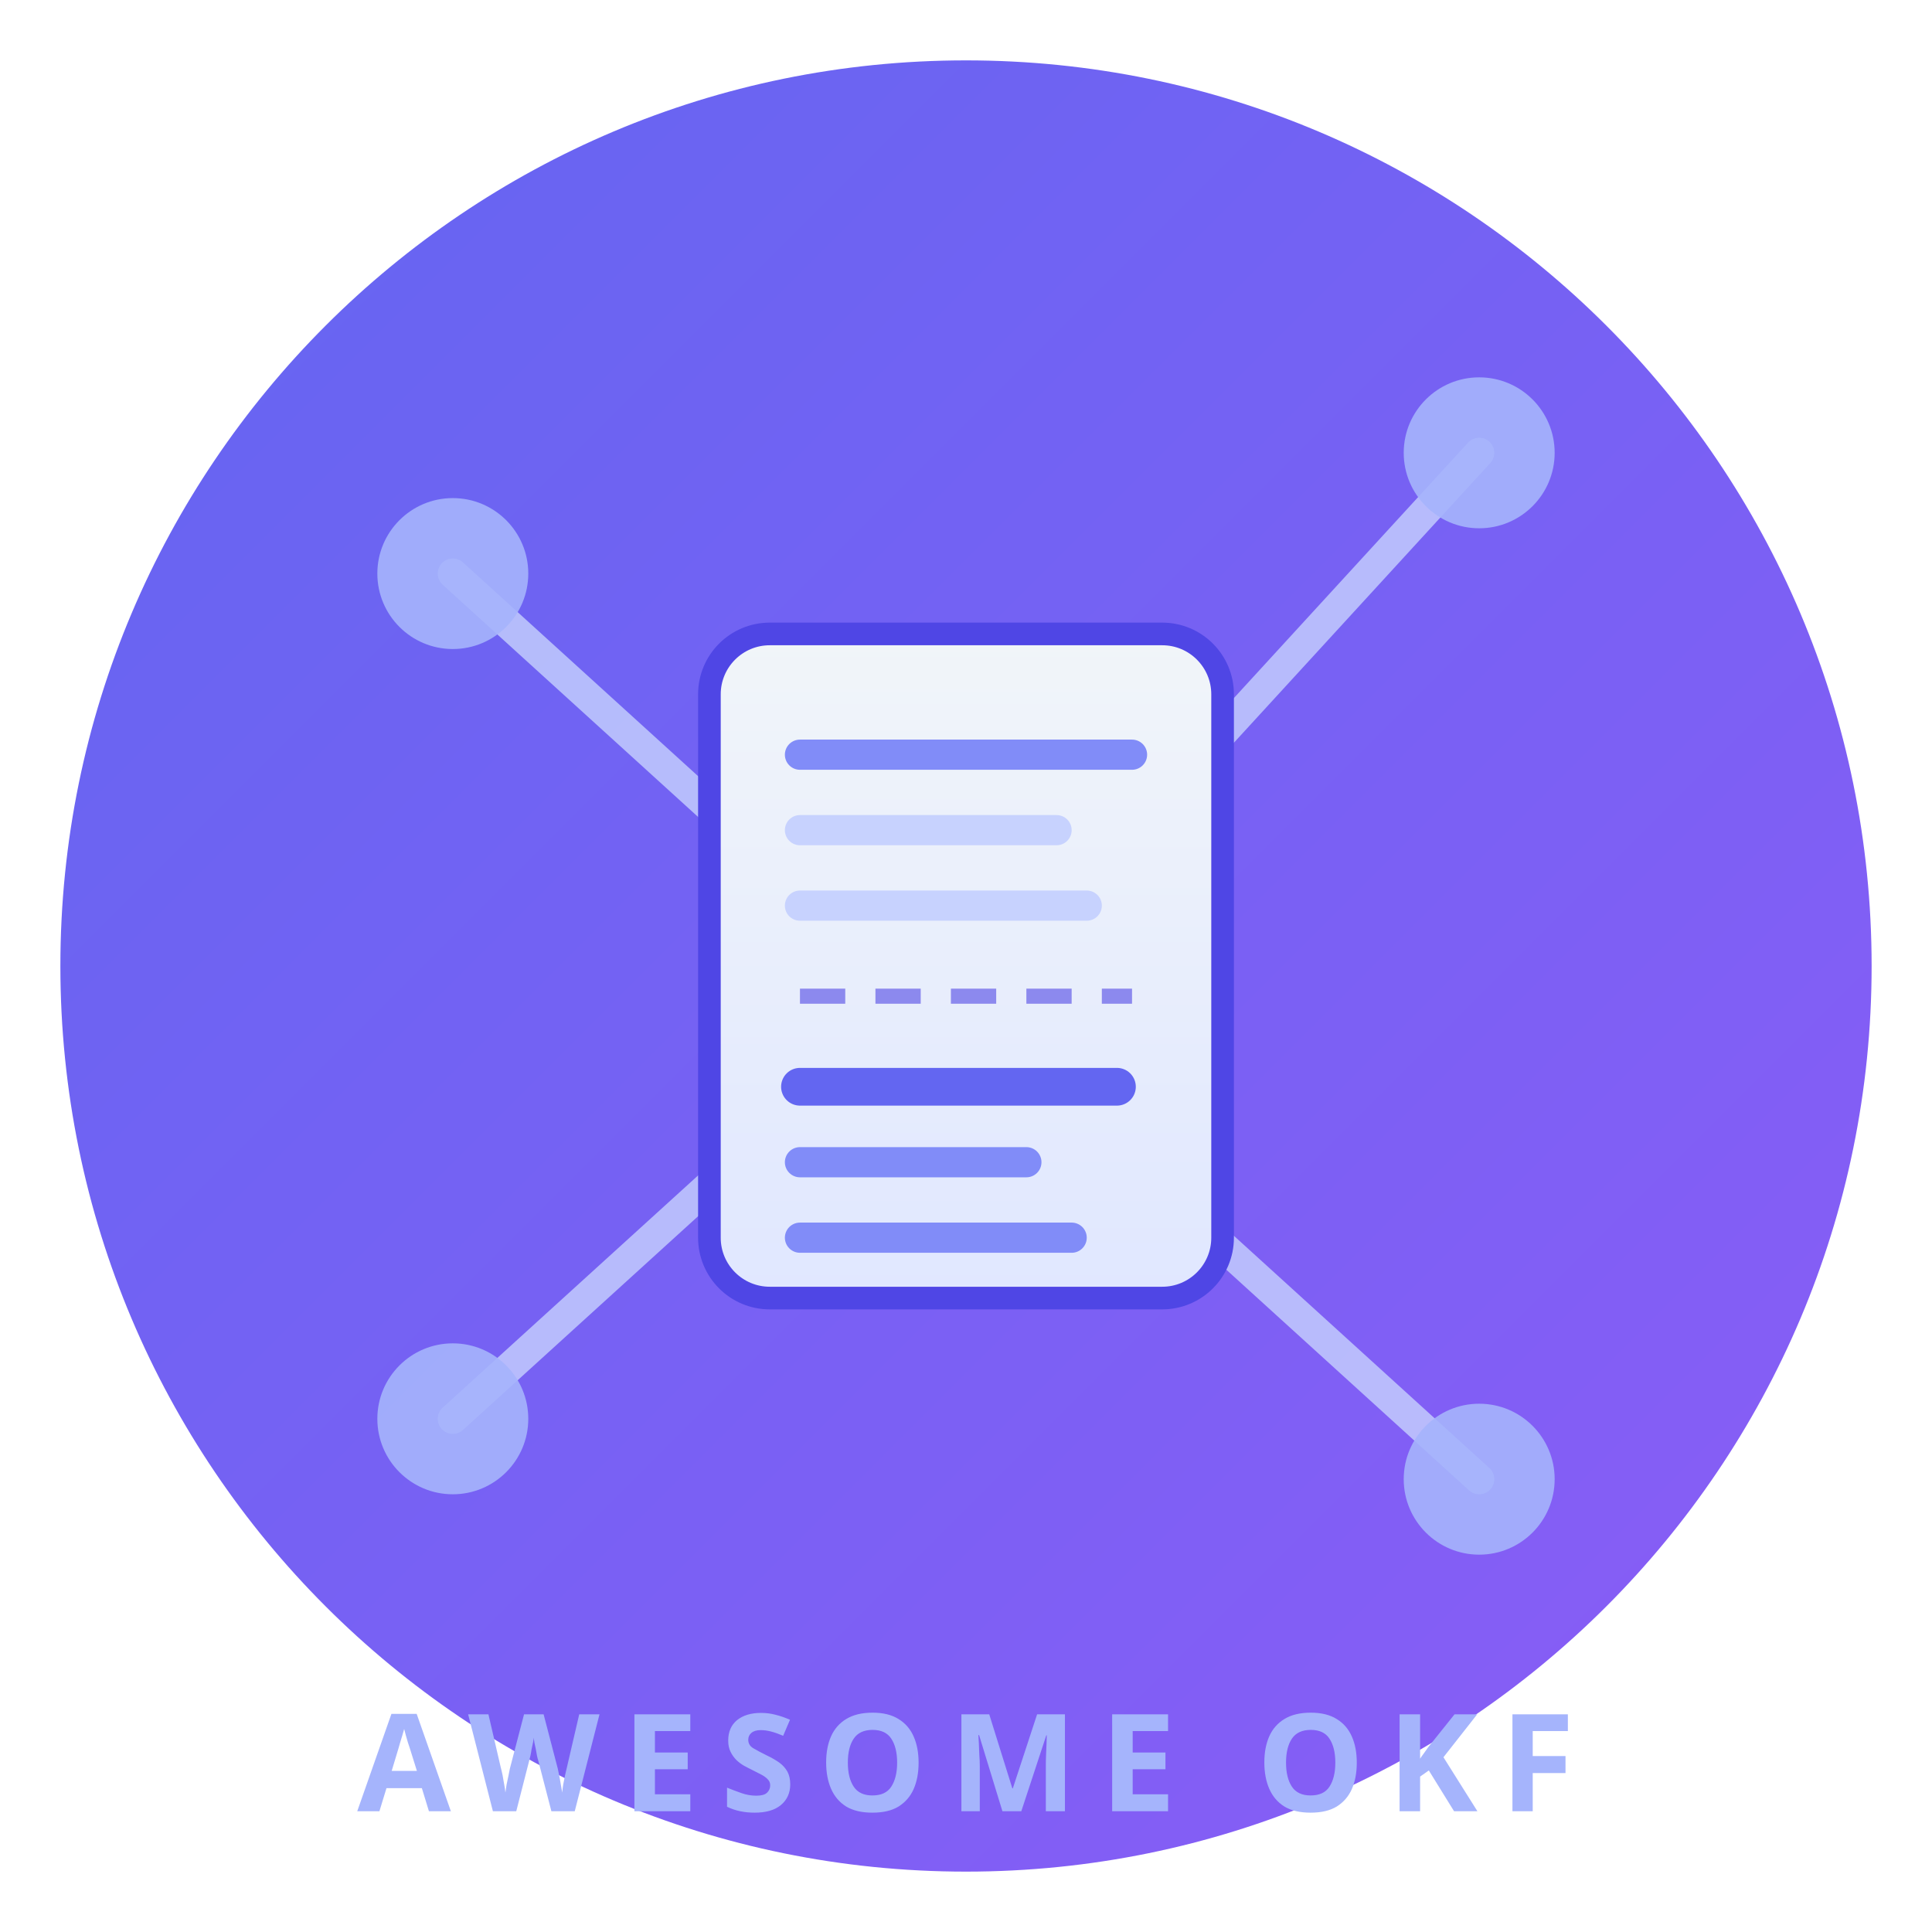
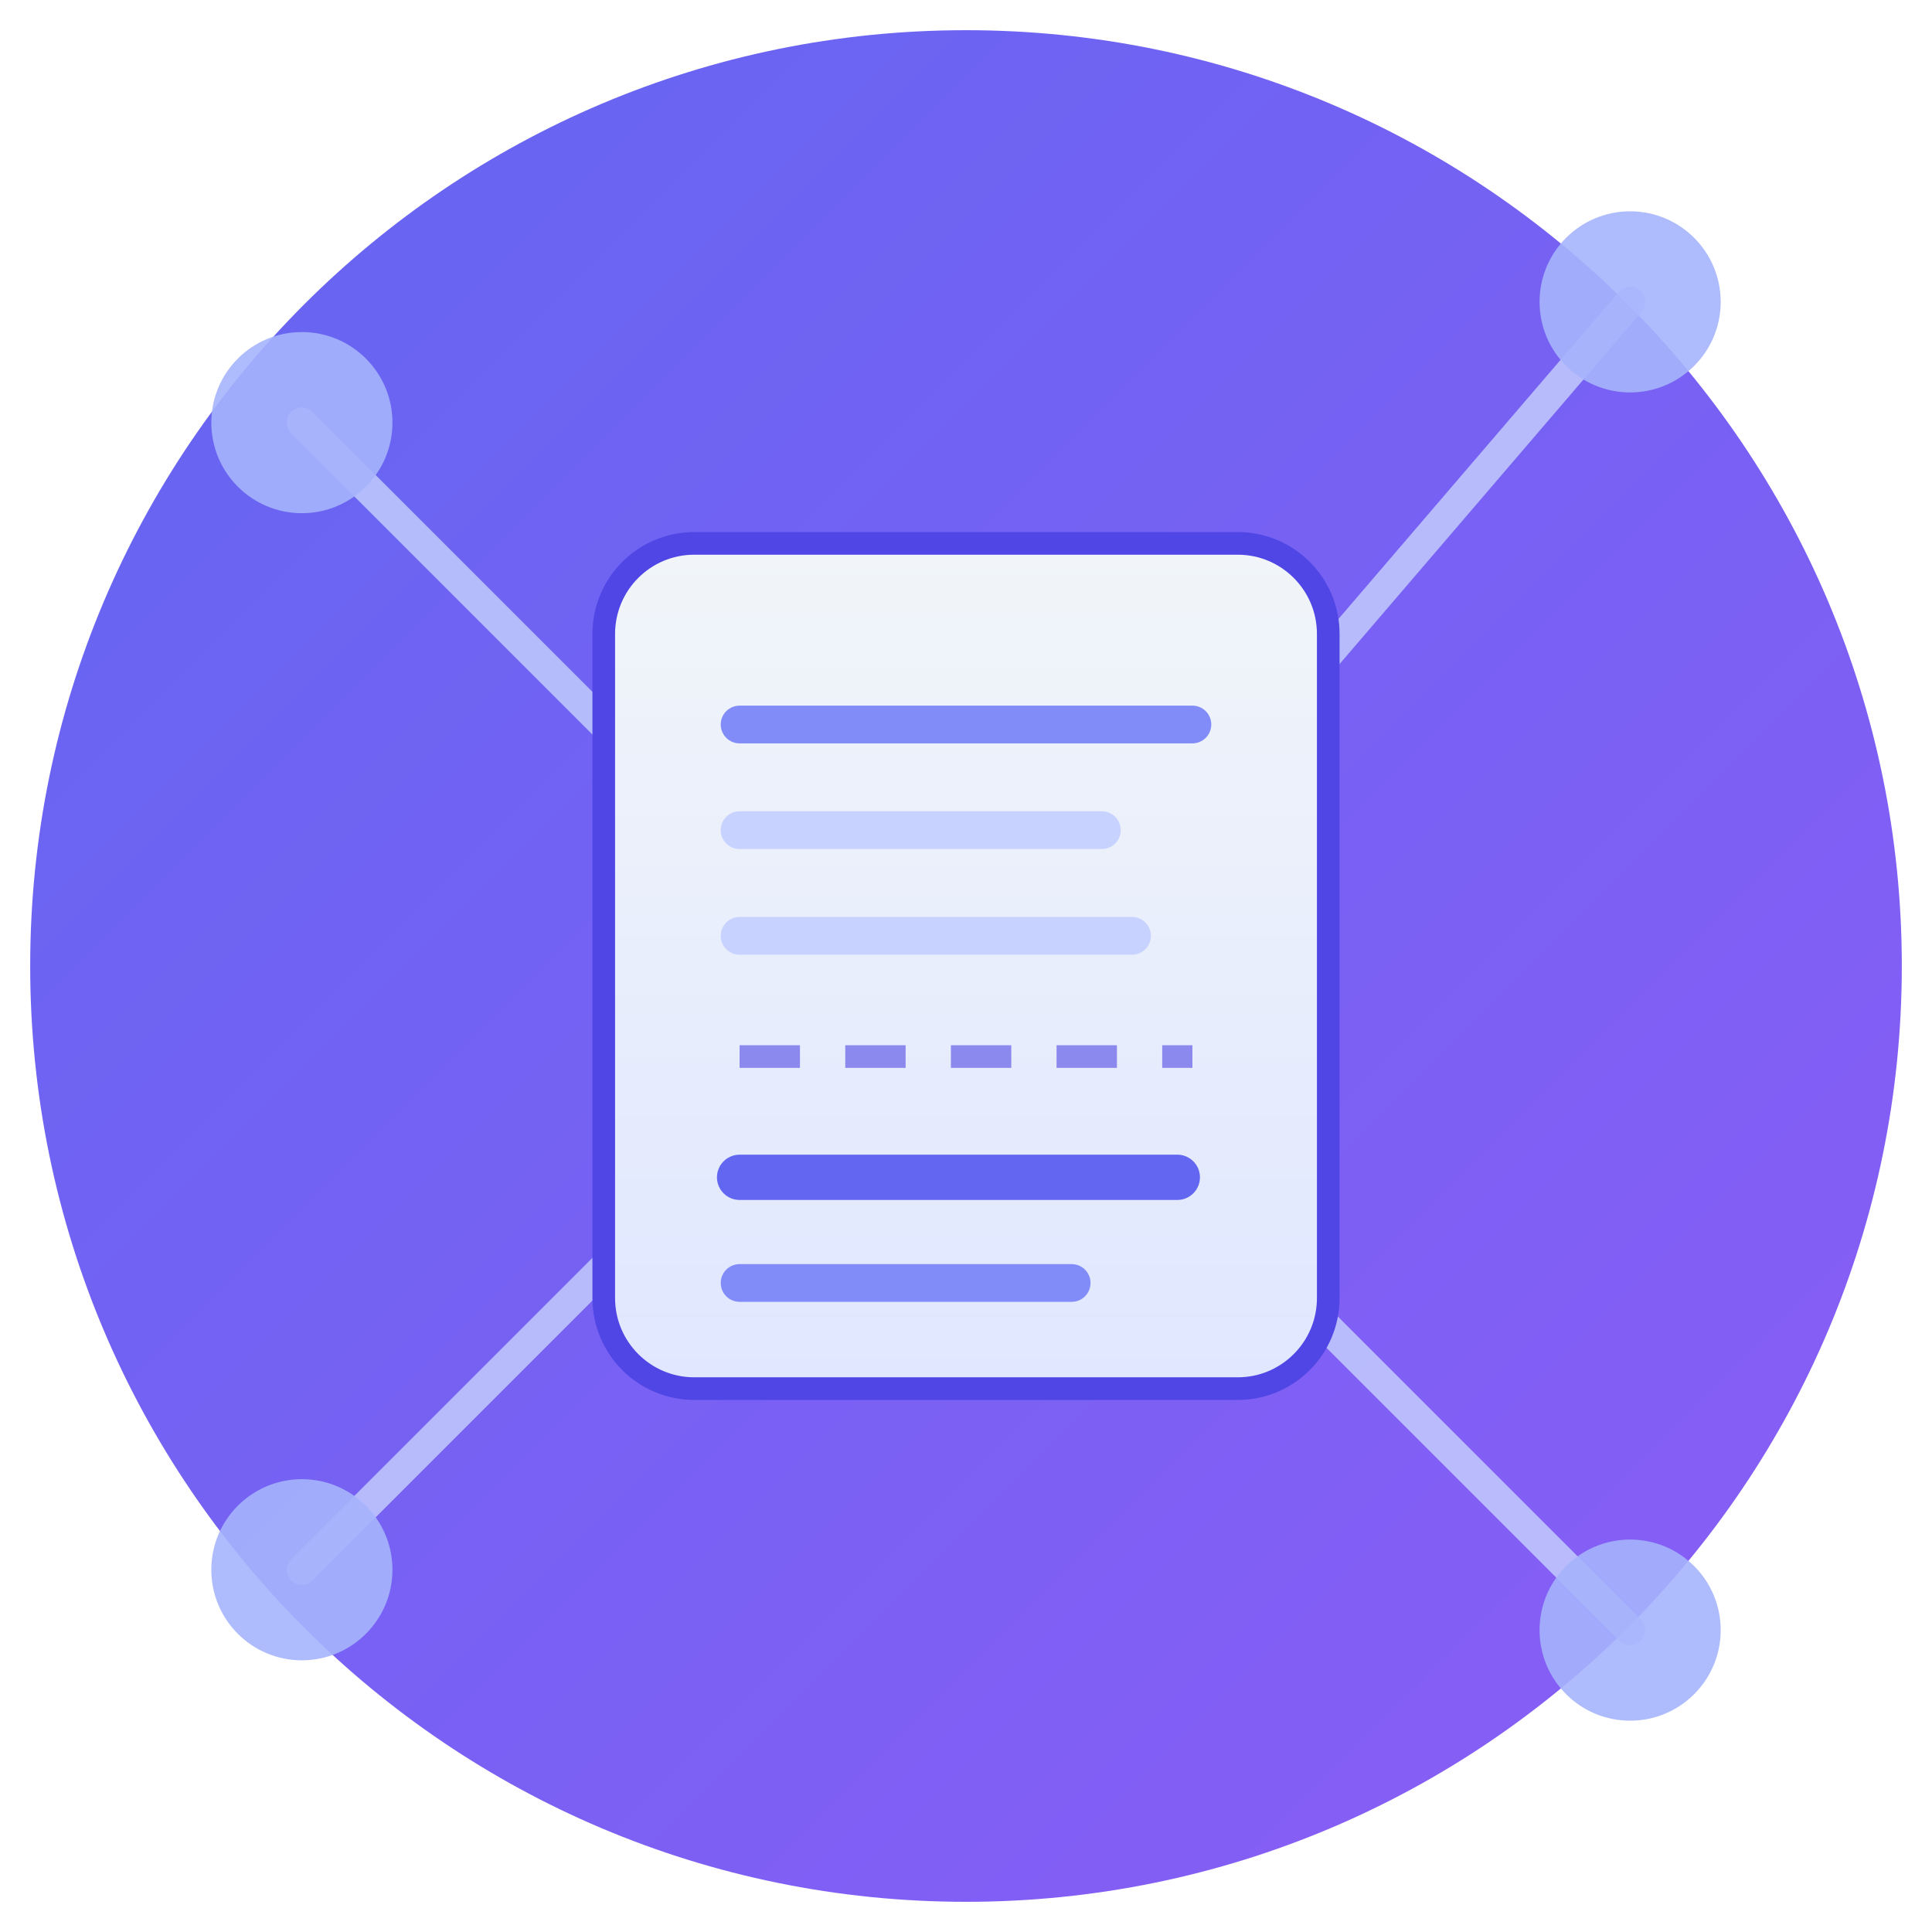
<svg xmlns="http://www.w3.org/2000/svg" viewBox="0 0 128 128" fill="none">
  <defs>
    <linearGradient id="bg" x1="0" y1="0" x2="1" y2="1">
      <stop offset="0" stop-color="#6366f1" />
      <stop offset="1" stop-color="#8b5cf6" />
    </linearGradient>
    <linearGradient id="doc" x1="0" y1="0" x2="0" y2="1">
      <stop offset="0" stop-color="#f1f5f9" />
      <stop offset="1" stop-color="#e0e7ff" />
    </linearGradient>
  </defs>
-   <circle cx="64" cy="64" r="60" fill="url(#bg)" />
-   <line x1="30" y1="38" x2="52" y2="58" stroke="#c7d2fe" stroke-width="2" stroke-linecap="round" opacity="0.8" />
-   <line x1="98" y1="30" x2="76" y2="54" stroke="#c7d2fe" stroke-width="2" stroke-linecap="round" opacity="0.8" />
-   <line x1="30" y1="94" x2="52" y2="74" stroke="#c7d2fe" stroke-width="2" stroke-linecap="round" opacity="0.8" />
-   <line x1="98" y1="98" x2="76" y2="78" stroke="#c7d2fe" stroke-width="2" stroke-linecap="round" opacity="0.8" />
-   <circle cx="30" cy="38" r="5" fill="#a5b4fc" opacity="0.9" />
-   <circle cx="98" cy="30" r="5" fill="#a5b4fc" opacity="0.9" />
-   <circle cx="30" cy="94" r="5" fill="#a5b4fc" opacity="0.9" />
-   <circle cx="98" cy="98" r="5" fill="#a5b4fc" opacity="0.9" />
-   <rect x="47" y="42" width="34" height="44" rx="4" fill="url(#doc)" stroke="#4f46e5" stroke-width="1.5" />
-   <line x1="53" y1="50" x2="75" y2="50" stroke="#818cf8" stroke-width="2" stroke-linecap="round" />
-   <line x1="53" y1="55" x2="70" y2="55" stroke="#c7d2fe" stroke-width="2" stroke-linecap="round" />
-   <line x1="53" y1="60" x2="72" y2="60" stroke="#c7d2fe" stroke-width="2" stroke-linecap="round" />
-   <line x1="53" y1="66" x2="75" y2="66" stroke="#4f46e5" stroke-width="1" stroke-dasharray="3 2" opacity="0.6" />
-   <line x1="53" y1="72" x2="74" y2="72" stroke="#6366f1" stroke-width="2.5" stroke-linecap="round" />
-   <line x1="53" y1="77" x2="68" y2="77" stroke="#818cf8" stroke-width="2" stroke-linecap="round" />
-   <line x1="53" y1="82" x2="71" y2="82" stroke="#818cf8" stroke-width="2" stroke-linecap="round" />
-   <text x="64" y="120" text-anchor="middle" fill="#a5b4fc" font-family="system-ui, sans-serif" font-size="9" font-weight="700" letter-spacing="1.5">AWESOME OKF</text>
+   <circle cx="64" cy="64" r="62" fill="url(#bg)" />
+   <line x1="20" y1="28" x2="44" y2="52" stroke="#c7d2fe" stroke-width="2" stroke-linecap="round" opacity="0.8" />
+   <line x1="108" y1="20" x2="84" y2="48" stroke="#c7d2fe" stroke-width="2" stroke-linecap="round" opacity="0.8" />
+   <line x1="20" y1="104" x2="44" y2="80" stroke="#c7d2fe" stroke-width="2" stroke-linecap="round" opacity="0.8" />
+   <line x1="108" y1="108" x2="84" y2="84" stroke="#c7d2fe" stroke-width="2" stroke-linecap="round" opacity="0.8" />
+   <circle cx="20" cy="28" r="6" fill="#a5b4fc" opacity="0.9" />
+   <circle cx="108" cy="20" r="6" fill="#a5b4fc" opacity="0.9" />
+   <circle cx="20" cy="104" r="6" fill="#a5b4fc" opacity="0.9" />
+   <circle cx="108" cy="108" r="6" fill="#a5b4fc" opacity="0.9" />
+   <rect x="40" y="36" width="48" height="56" rx="6" fill="url(#doc)" stroke="#4f46e5" stroke-width="1.5" />
+   <line x1="49" y1="48" x2="79" y2="48" stroke="#818cf8" stroke-width="2.5" stroke-linecap="round" />
+   <line x1="49" y1="55" x2="73" y2="55" stroke="#c7d2fe" stroke-width="2.5" stroke-linecap="round" />
+   <line x1="49" y1="62" x2="75" y2="62" stroke="#c7d2fe" stroke-width="2.5" stroke-linecap="round" />
+   <line x1="49" y1="70" x2="79" y2="70" stroke="#4f46e5" stroke-width="1.5" stroke-dasharray="4 3" opacity="0.6" />
+   <line x1="49" y1="78" x2="78" y2="78" stroke="#6366f1" stroke-width="3" stroke-linecap="round" />
+   <line x1="49" y1="85" x2="71" y2="85" stroke="#818cf8" stroke-width="2.5" stroke-linecap="round" />
</svg>
